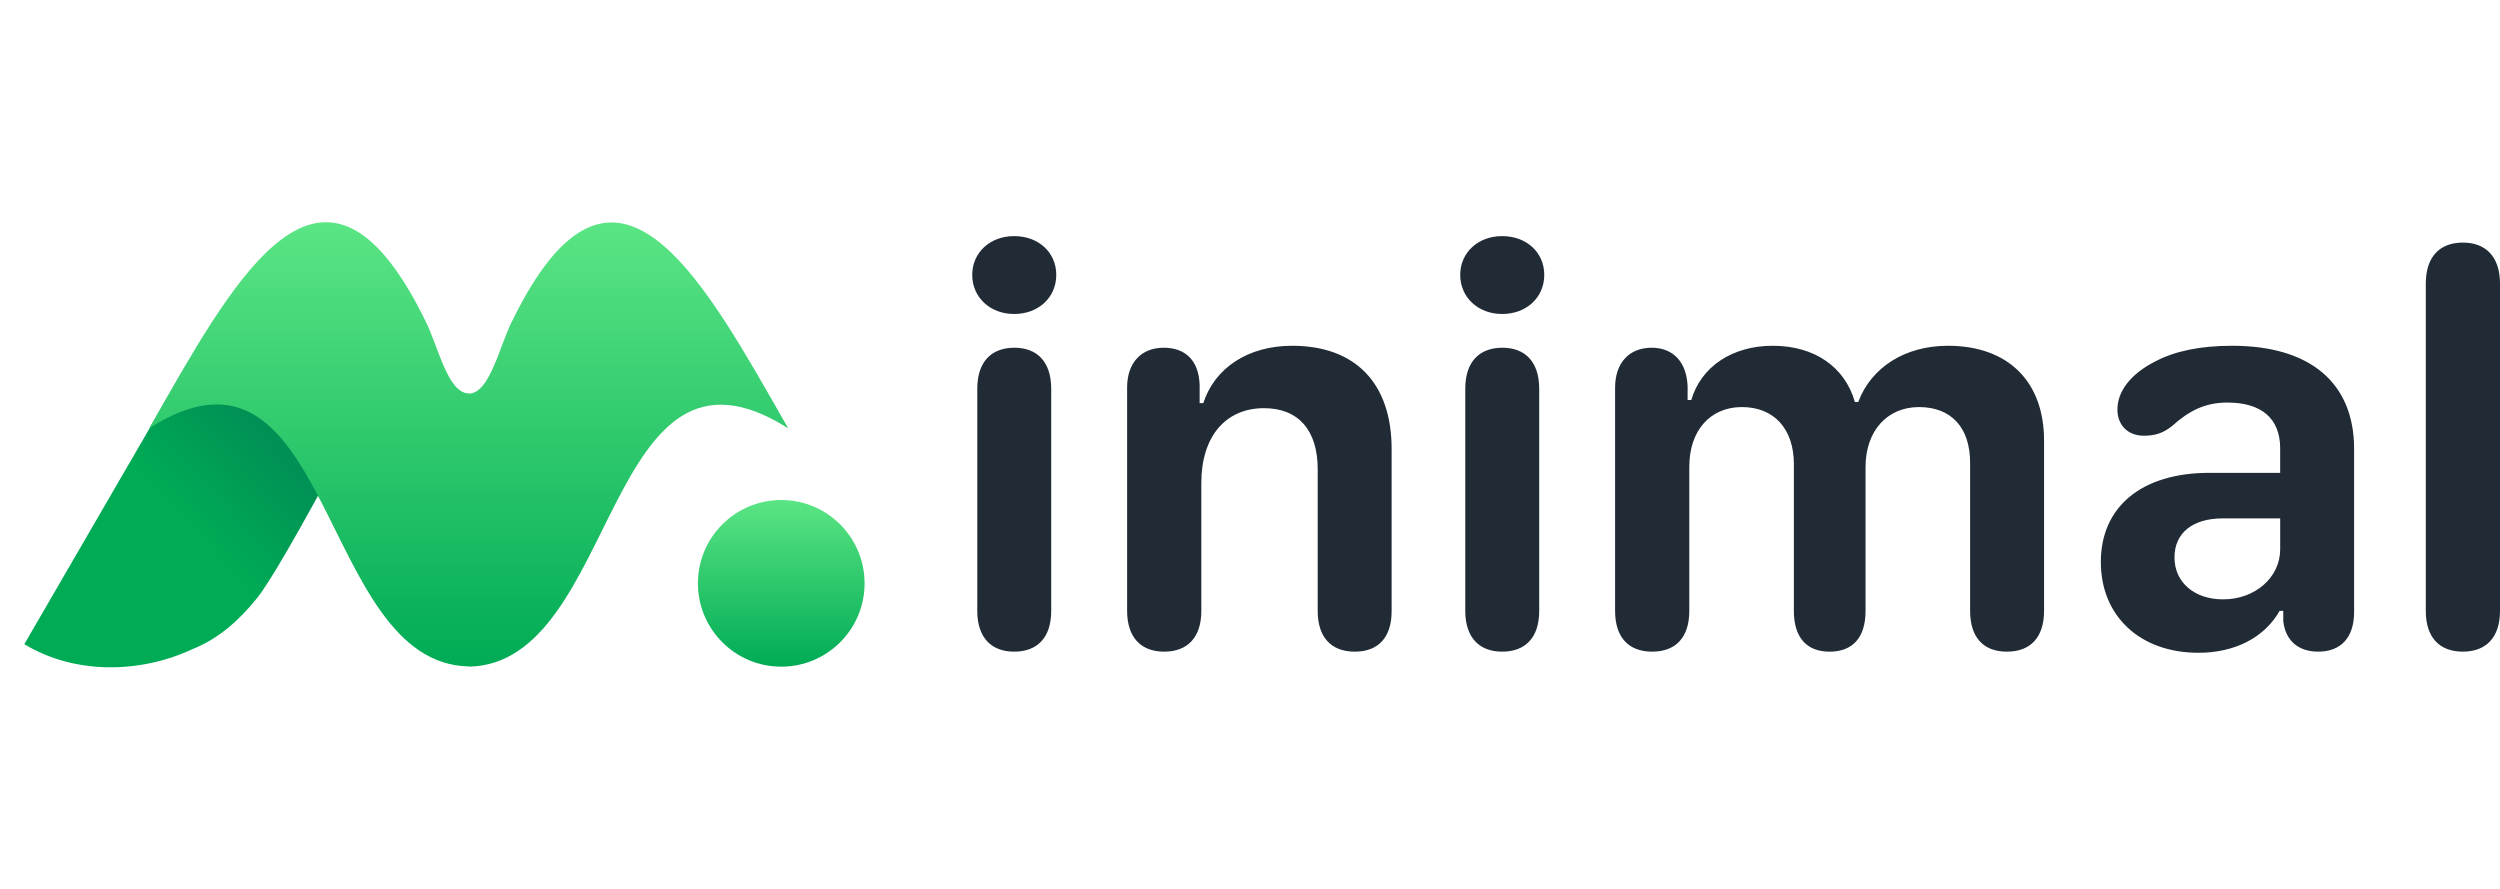
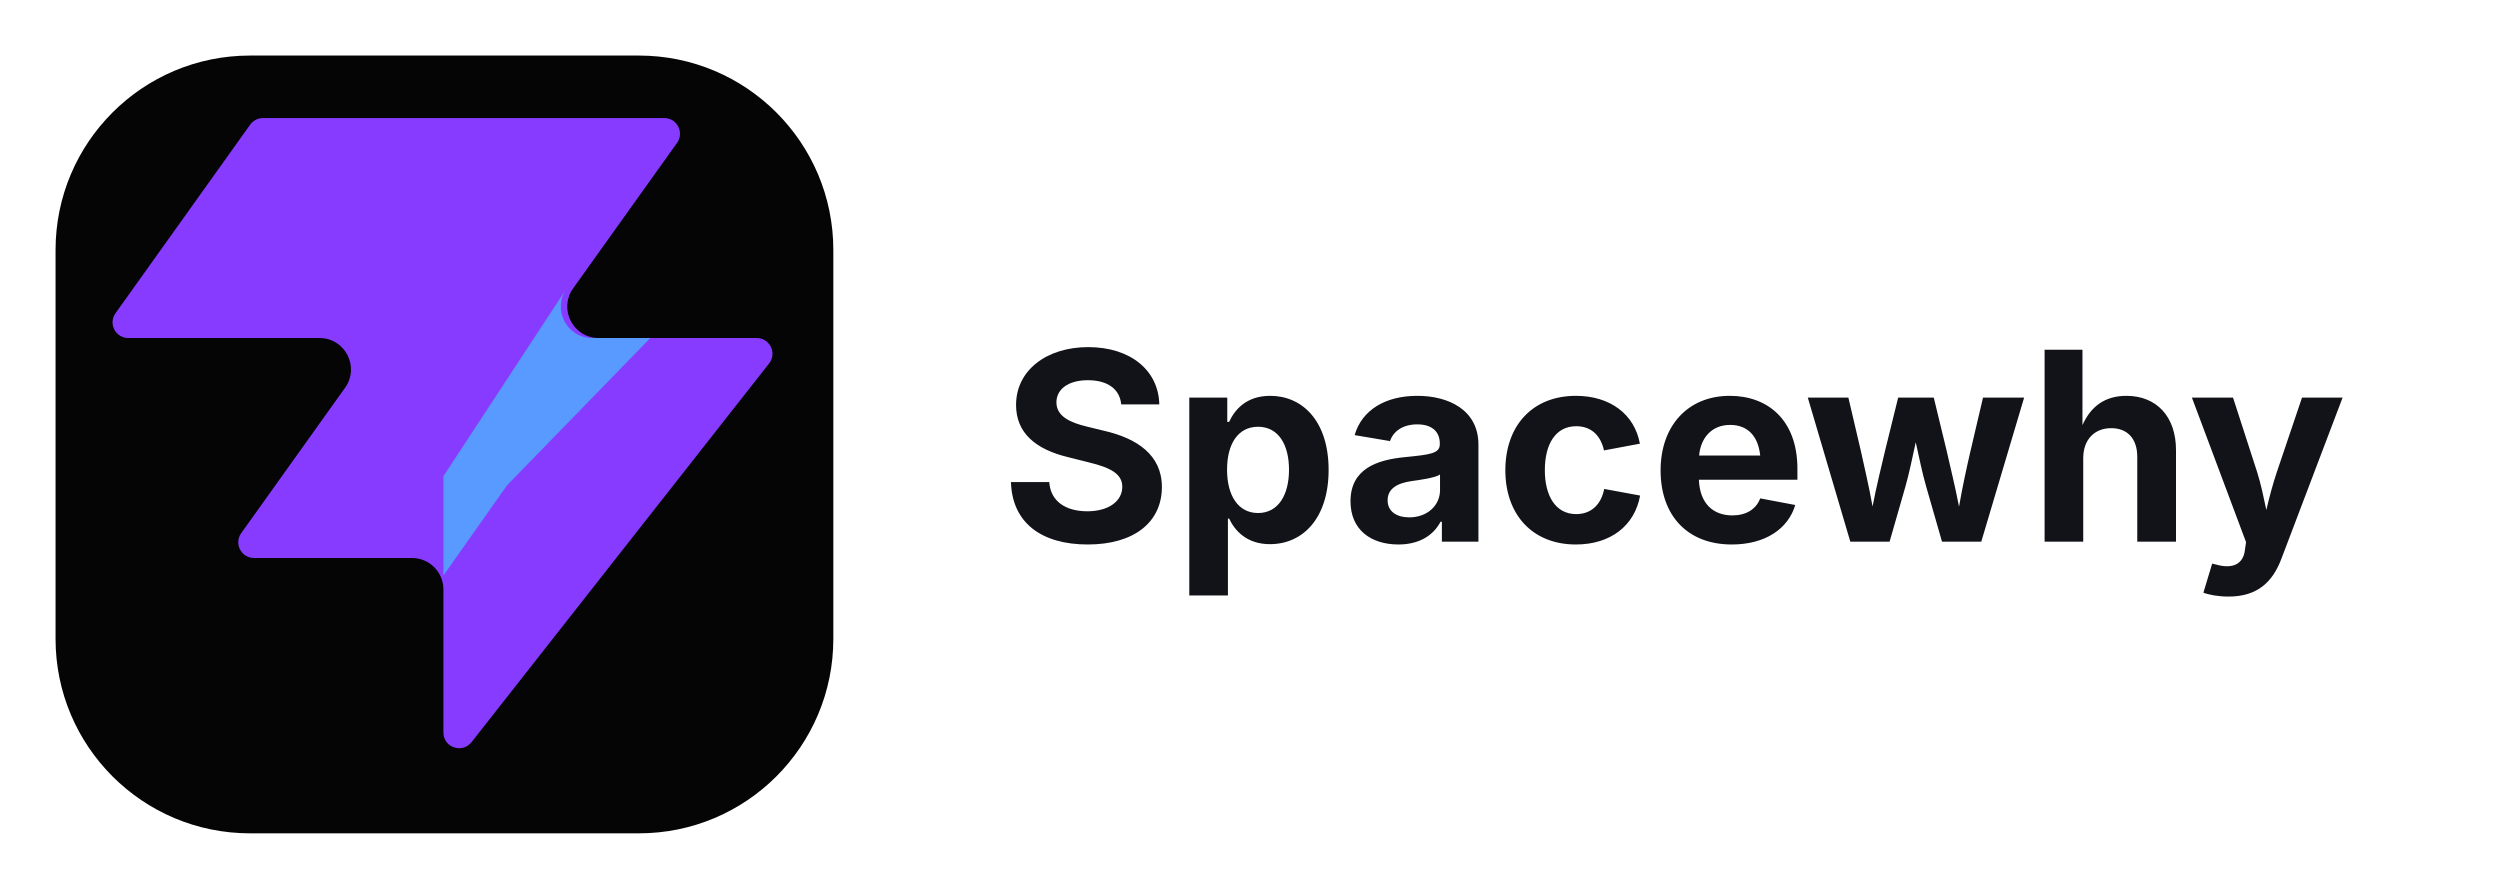
- <svg xmlns="http://www.w3.org/2000/svg" height="128" viewBox="0 0 360 128" width="360">
-   <linearGradient id="a" x1="100%" x2="50%" y1="5.663%" y2="50%">
-     <stop offset="0" stop-color="#007b55" />
-     <stop offset="1" stop-color="#00ab55" />
-   </linearGradient>
-   <linearGradient id="b" x1="50%" x2="50%" y1="0%" y2="100%">
-     <stop offset="0" stop-color="#5be584" />
-     <stop offset="1" stop-color="#00ab55" />
-   </linearGradient>
-   <g fill="none" fill-rule="evenodd">
-     <g transform="translate(3.5 32)">
-       <path d="m23.202 20.777c11.072 5.722 11.577 5.984 11.6 5.995.003.002.161.083 11.198 5.788-6.518 12.135-10.673 19.316-12.467 21.545-2.69 3.342-5.624 5.873-9.232 7.333-7.586 3.565-17.018 3.732-24.3-.676z" fill="url(#a)" />
-       <g fill="url(#b)">
-         <path d="m107.578 25.432c-11.568-20.239-23.525-39.307-37.261-11.336-1.879 3.596-3.249 10.584-6.317 10.584v-.036c-3.068 0-4.437-6.988-6.316-10.584-13.736-27.971-25.694-8.903-37.261 11.336-.871 1.526-1.707 2.983-2.422 4.249 26.509-16.782 24.278 33.917 46 34.319v.036c21.723-.403 19.491-51.101 46-34.32-.715-1.266-1.551-2.722-2.422-4.249" />
-         <path d="m109 64c6.627 0 12-5.373 12-12s-5.373-12-12-12-12 5.373-12 12 5.373 12 12 12" />
-       </g>
-     </g>
-     <path d="m146.031 45.215c3.522 0 6.072-2.389 6.072-5.628s-2.55-5.587-6.072-5.587c-3.441 0-6.031 2.348-6.031 5.587s2.591 5.628 6.031 5.628zm0 48.623c3.319 0 5.343-1.984 5.343-5.87v-31.984c0-3.887-2.024-5.911-5.303-5.911-3.319 0-5.343 2.024-5.343 5.911v31.984c0 3.846 2.024 5.87 5.303 5.87zm49.06 0c3.4 0 5.303-2.065 5.303-5.83v-23.36c0-9.433-5.181-14.858-14.329-14.858-6.315 0-11.132 3.158-12.791 8.259h-.526v-2.632c-.121-3.441-1.983-5.344-5.181-5.344-3.238 0-5.262 2.186-5.262 5.709v32.186c0 3.765 1.943 5.87 5.343 5.87s5.343-2.105 5.343-5.87v-18.421c0-6.68 3.481-10.769 9.027-10.769 4.938 0 7.731 3.158 7.731 8.785v20.405c0 3.765 1.902 5.87 5.343 5.87zm21.211-48.623c3.522 0 6.072-2.389 6.072-5.628s-2.55-5.587-6.072-5.587c-3.441 0-6.031 2.348-6.031 5.587s2.591 5.628 6.031 5.628zm0 48.623c3.319 0 5.343-1.984 5.343-5.87v-31.984c0-3.887-2.024-5.911-5.303-5.911-3.319 0-5.343 2.024-5.343 5.911v31.984c0 3.846 2.024 5.87 5.303 5.87zm72.699 0c3.4 0 5.343-2.065 5.343-5.87v-24.534c0-8.502-5.181-13.644-13.844-13.644-6.193 0-11.051 3.117-12.913 8.097h-.486c-1.417-5.02-5.788-8.097-11.82-8.097-5.829 0-10.322 2.996-11.739 7.814h-.526v-2.024c-.162-3.441-2.064-5.506-5.181-5.506-3.238 0-5.262 2.186-5.262 5.749v32.146c0 3.806 1.943 5.87 5.343 5.87s5.343-2.065 5.343-5.87v-20.769c0-5.223 3.036-8.583 7.569-8.583 4.615 0 7.489 3.117 7.489 8.219v21.134c0 3.806 1.822 5.87 5.141 5.87 3.36 0 5.181-2.065 5.181-5.87v-20.729c0-5.182 3.117-8.623 7.691-8.623 4.615 0 7.367 2.915 7.367 8.016v21.336c0 3.806 1.902 5.87 5.303 5.87zm27.566.162c5.262 0 9.512-2.186 11.698-6.032h.526v1.498c.324 2.794 2.186 4.372 5.019 4.372 3.319 0 5.181-2.065 5.181-5.709v-23.482c0-9.514-6.315-14.858-17.568-14.858-4.695 0-8.298.81-11.01 2.227-3.764 1.903-5.505 4.453-5.505 6.964 0 2.186 1.457 3.765 3.805 3.765 1.741 0 2.874-.445 4.088-1.417 2.388-2.146 4.695-3.36 7.934-3.36 4.898 0 7.61 2.267 7.61 6.599v3.522h-10.201c-9.755 0-15.625 4.899-15.625 12.834 0 7.814 5.667 13.077 14.046 13.077zm3.562-7.692c-4.169 0-7.003-2.47-7.003-6.032 0-3.522 2.591-5.628 6.962-5.628h8.258v4.453c0 4.049-3.603 7.206-8.217 7.206zm34.528 7.53c3.279 0 5.343-1.984 5.343-5.87v-47.126c0-3.887-2.064-5.911-5.343-5.911-3.319 0-5.343 2.024-5.343 5.911v47.126c0 3.887 2.024 5.87 5.343 5.87z" fill="#212b36" fill-rule="nonzero" />
+ <svg xmlns="http://www.w3.org/2000/svg" width="360" height="128" viewBox="0 0 360 128" fill="none">
+   <rect x="8" y="8" width="112" height="112" rx="28" fill="#050505" />
+   <g transform="translate(16 17) scale(2)">
+     <path fill="#863BFF" d="M25.946 44.938c-.664.845-2.021.375-2.021-.698V33.937a2.26 2.26 0 0 0-2.262-2.262H10.287c-.92 0-1.456-1.04-.92-1.788l7.48-10.471c1.07-1.497 0-3.578-1.842-3.578H1.237c-.92 0-1.456-1.04-.92-1.788L10.013.474c.214-.297.556-.474.92-.474h28.894c.92 0 1.456 1.04.92 1.788l-7.48 10.471c-1.07 1.498 0 3.579 1.842 3.579h11.377c.943 0 1.473 1.088.89 1.83L25.947 44.94z" />
+     <path fill="#47BFFF" d="M32.8 12.26c-1.07 1.498 0 3.578 1.842 3.578h4.18L28.5 26.45l-4.575 6.487v-7.15L32.8 12.26z" opacity=".72" />
  </g>
+   <text x="144" y="78" fill="#111318" font-family="Inter, Arial, sans-serif" font-size="38" font-weight="700">Spacewhy</text>
</svg>
